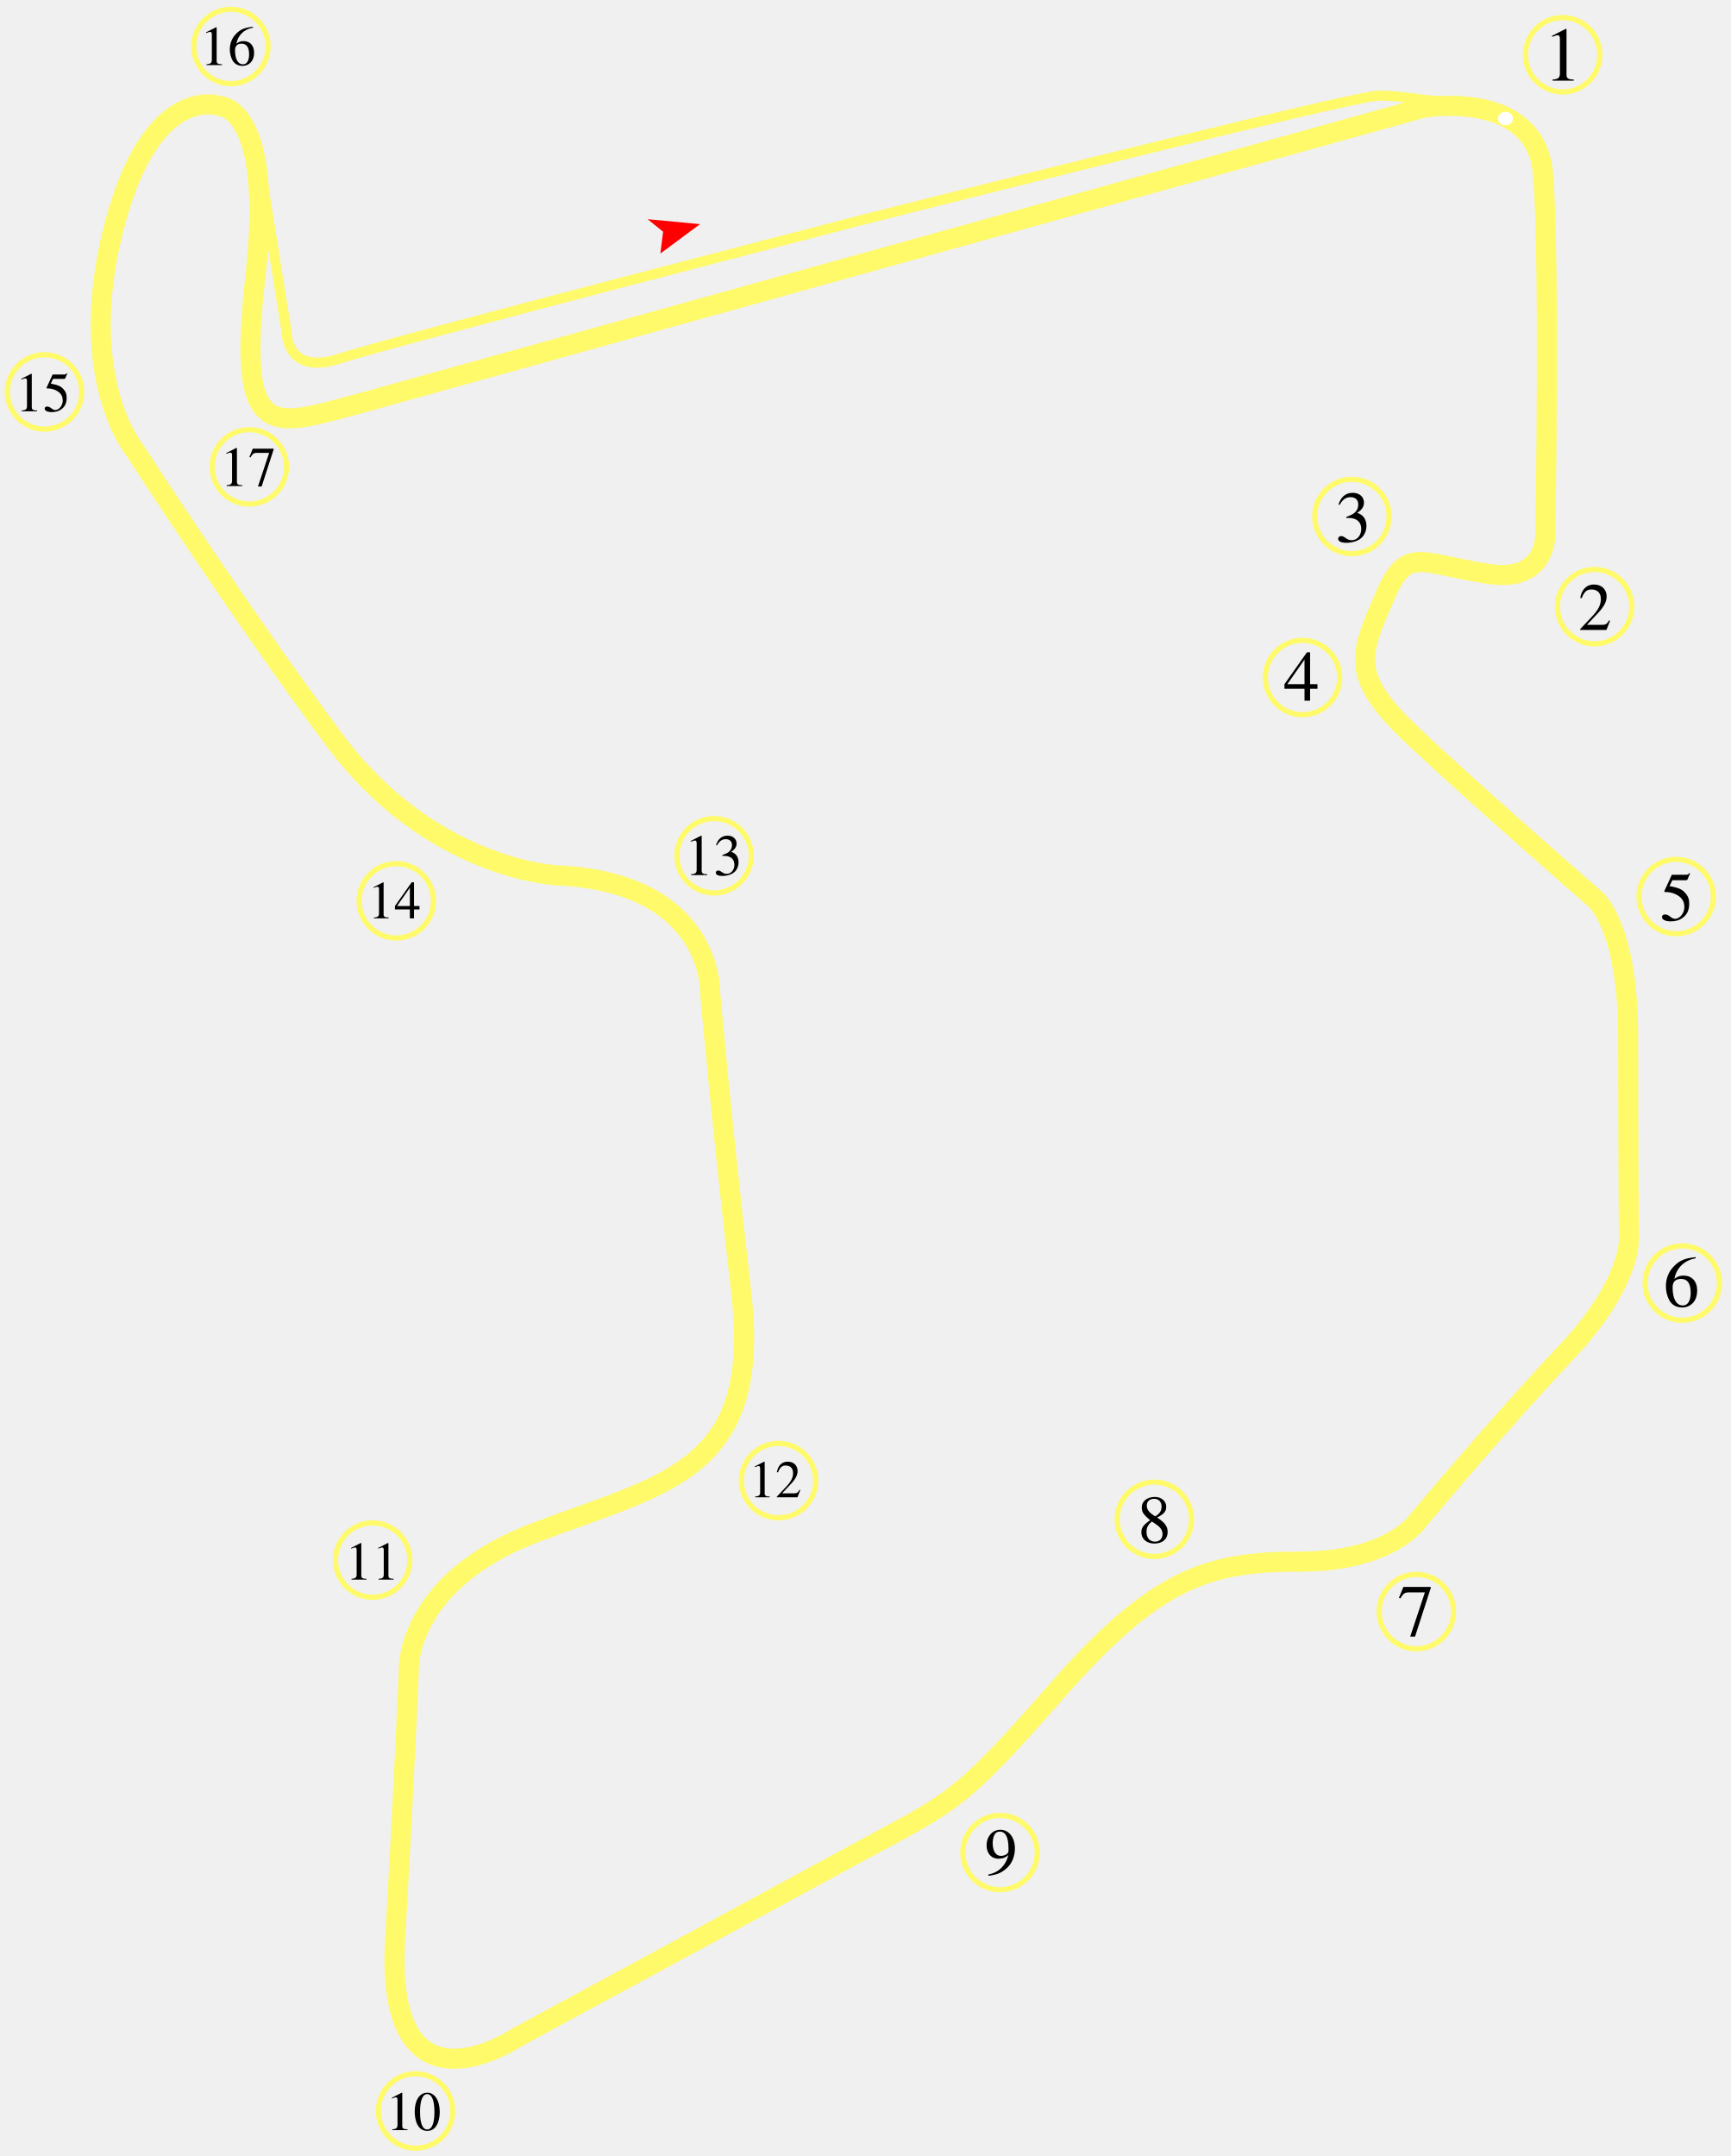
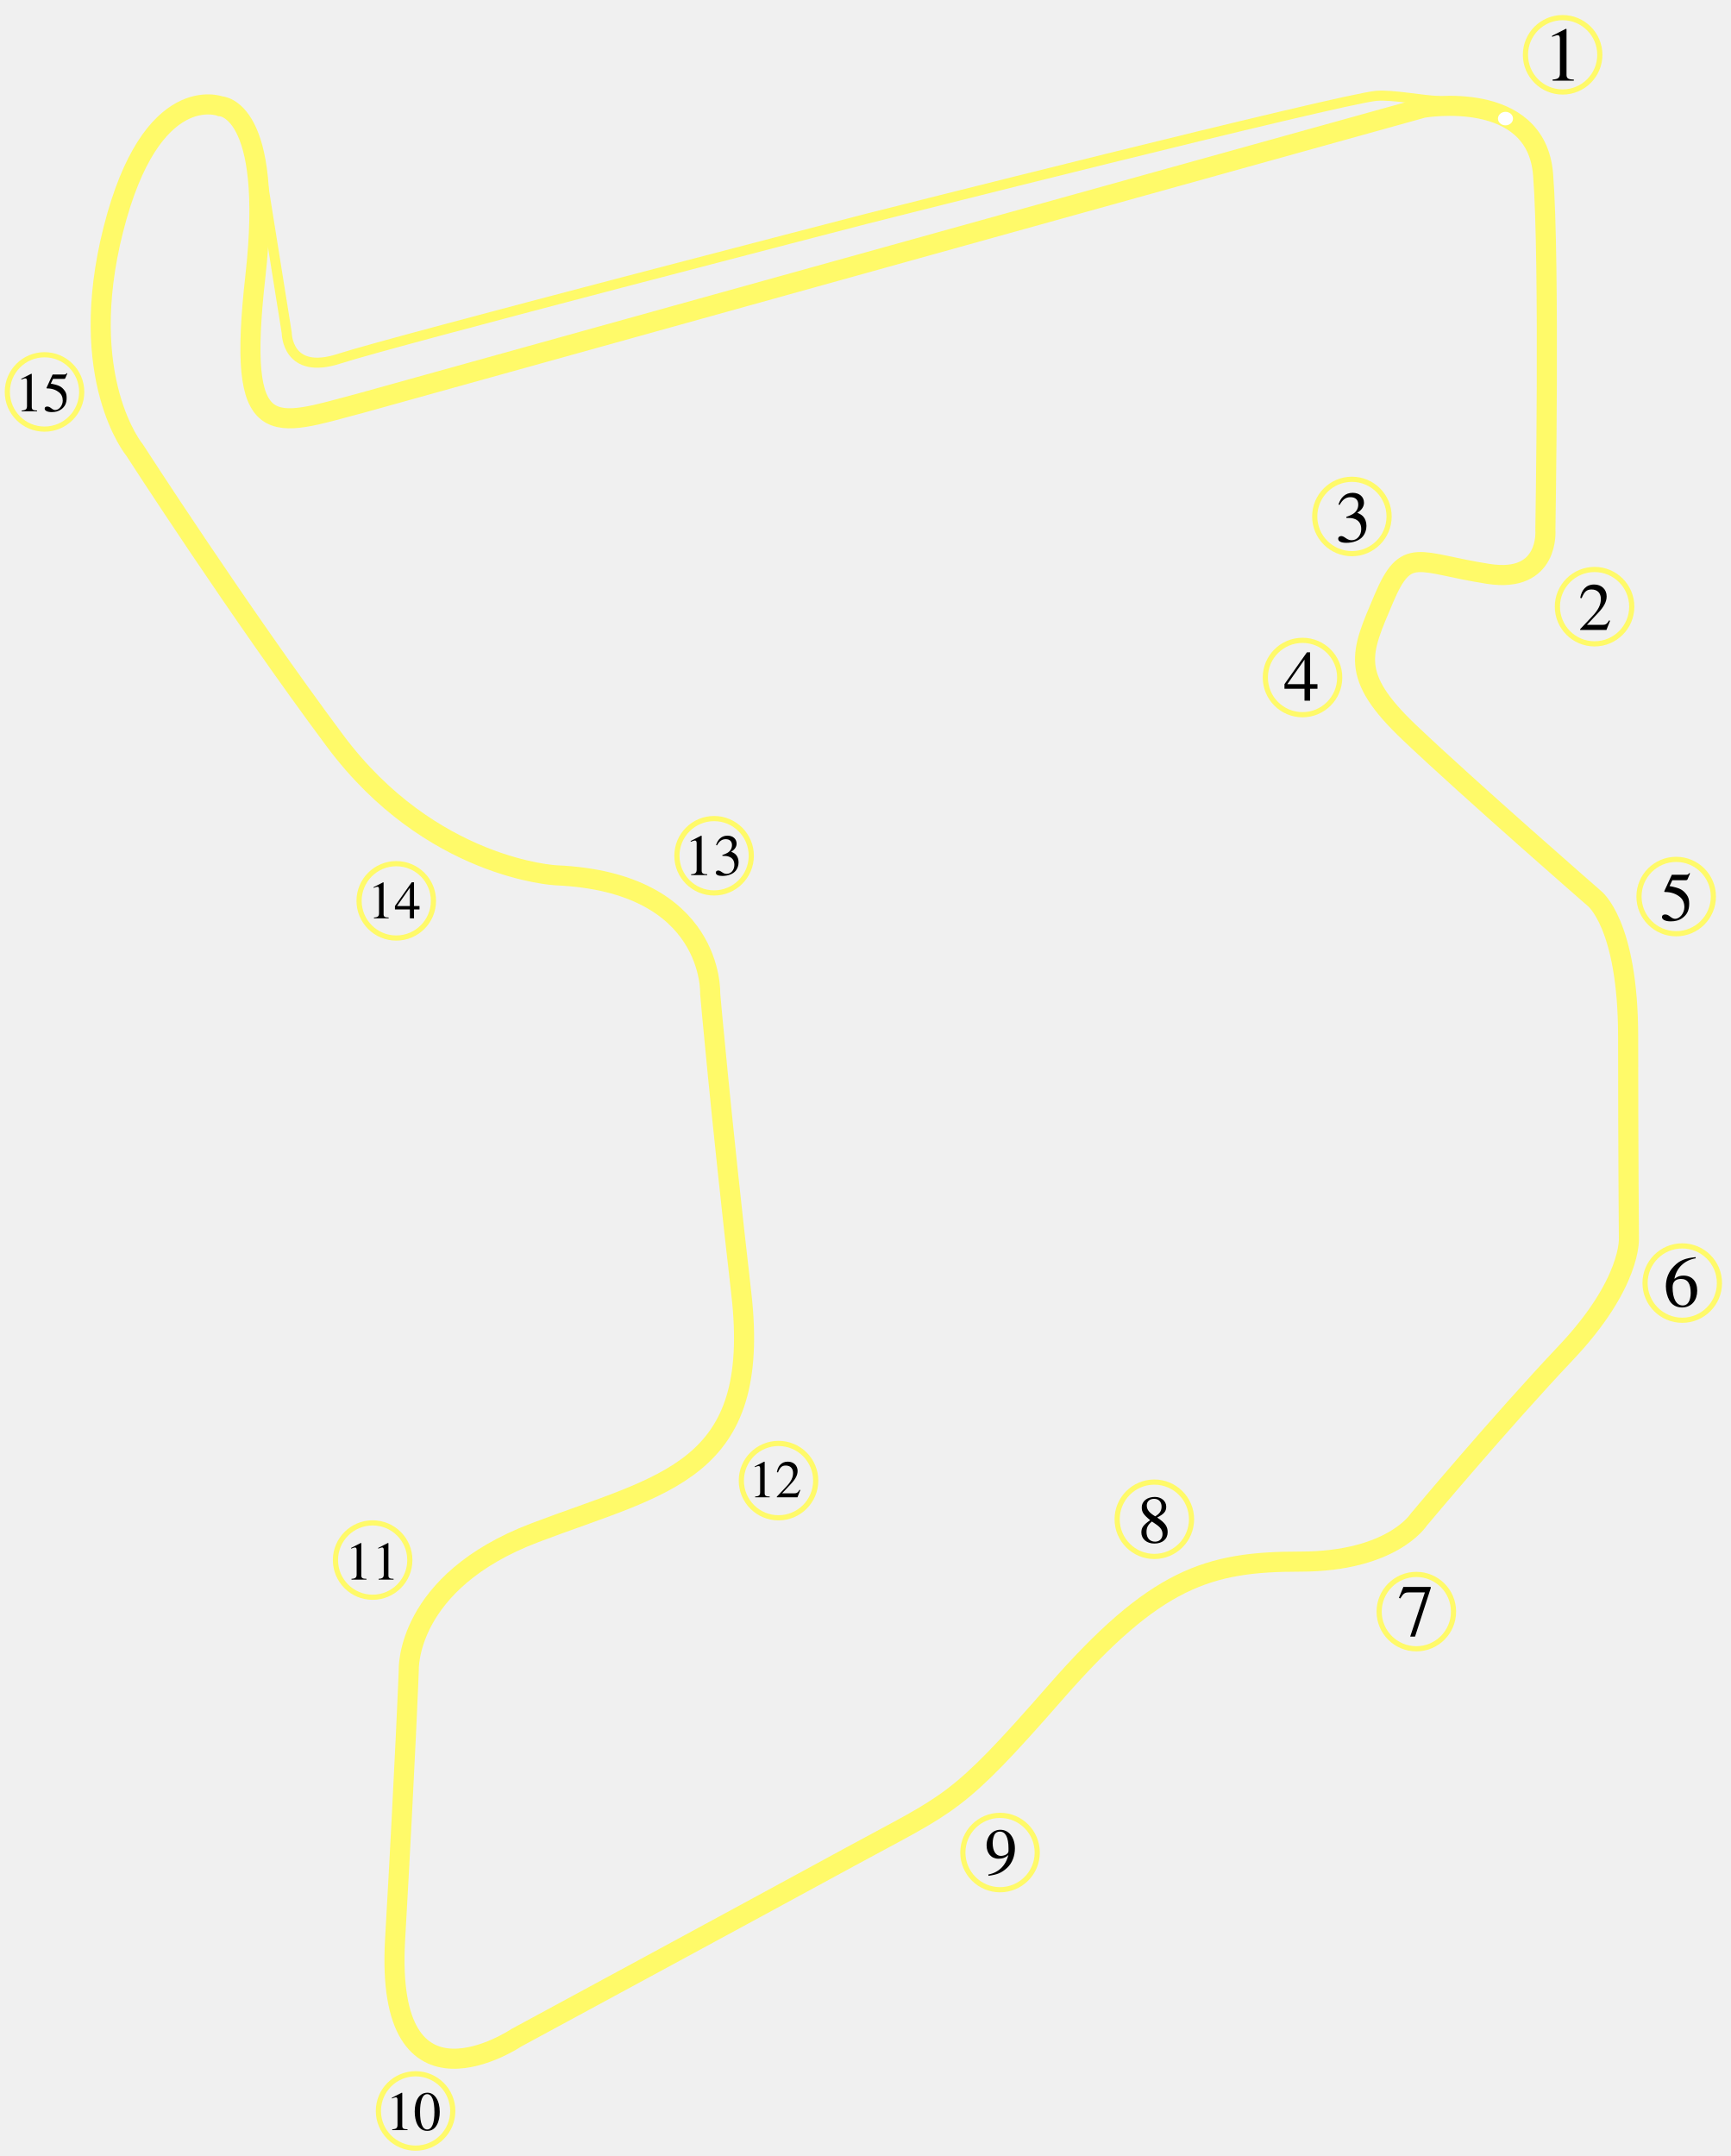
<svg xmlns="http://www.w3.org/2000/svg" width="430.862mm" height="536.701mm" viewBox="0 0 430.862 536.701" version="1.1" id="svg1">
  <defs id="defs1" />
  <g id="layer1" transform="translate(141.2875,177.0063)">
    <path id="path33" d="m -51.448,-76.664 264.394,-73.516 c 0,0 28.159,-4.914 29.86,16.631 1.701,21.545 0.567,88.446 0.567,88.446 0,0 1.17,13.329 -14.174,10.961 -17.626,-2.719 -20.411,-7.182 -26.08,6.237 -5.67,13.418 -8.693,18.899 6.426,33.262 15.119,14.363 45.924,41.199 45.924,41.199 0,0 8.504,6.237 8.504,34.585 0,28.348 0.189,50.082 0.189,50.082 0,0 0.756,11.15 -15.686,28.537 -16.442,17.387 -36.664,41.577 -36.664,41.577 0,0 -6.615,10.394 -29.482,10.394 -22.868,0 -35.908,3.969 -60.854,32.506 -24.946,28.537 -25.891,27.214 -51.216,41.01 -25.324,13.796 -82.966,44.979 -82.966,44.979 0,0 -32.884,22.112 -30.238,-24.379 2.646,-46.491 3.402,-67.091 3.402,-67.091 0,0 -0.945,-21.923 31.372,-34.207 32.317,-12.284 56.507,-15.119 51.405,-59.531 -5.103,-44.412 -7.749,-74.65 -7.749,-74.65 0,0 1.134,-27.781 -38.365,-29.482 0,0 -31.183,-1.512 -54.996,-33.451 -23.812,-31.939 -49.893,-72.382 -49.893,-72.382 0,0 -14.741,-17.765 -5.292,-54.996 9.449,-37.231 26.647,-30.616 26.647,-30.616 0,0 13.418,0.189 8.693,42.333 -4.725,42.144 4.158,37.42 26.269,31.561 z" style="display:inline;fill:none;stroke:#fffa69;stroke-width:5;stroke-linecap:butt;stroke-linejoin:miter;stroke-miterlimit:4;stroke-dasharray:none;stroke-opacity:1" />
    <path id="path19" style="font-size:4.237px;fill:#ffffff;stroke-width:0.199" d="m 235.316,-147.483 a 1.871,1.684 0 0 1 -1.871,1.684 1.871,1.684 0 0 1 -1.871,-1.684 1.871,1.684 0 0 1 1.871,-1.684 1.871,1.684 0 0 1 1.871,1.684 z" />
    <path id="path873" d="m -76.062,-132.628 6.147,38.487 c 0,0 0,10.691 13.096,6.414 13.096,-4.276 130.962,-34.745 130.962,-34.745 0,0 118.271,-29.908 127.157,-30.676 3.941,-0.341 11.14,1.111 15.501,1.291 4.342,0.179 -102.396,27.052 -98.827,28.316" style="display:inline;fill:none;stroke:#fffa69;stroke-width:2.5;stroke-linecap:butt;stroke-linejoin:miter;stroke-miterlimit:4;stroke-dasharray:none;stroke-opacity:1" />
    <g id="g1" transform="translate(1.670625)">
      <path id="path960" style="display:inline;fill:none;stroke:#fffa69;stroke-width:1.288" d="m 255.255,-163.364 a 9.257,9.257 0 0 1 -9.257,9.257 9.257,9.257 0 0 1 -9.257,-9.257 9.257,9.257 0 0 1 9.257,-9.257 9.257,9.257 0 0 1 9.257,9.257 z" />
      <path style="font-size:19.102px;line-height:1.25;font-family:STIX;-inkscape-font-specification:STIX;stroke-width:0.895" d="m 248.778,-156.92 v -0.287 c -1.433,0 -1.815,-0.344 -1.815,-1.165 v -11.404 l -0.172,-0.057 -3.419,1.738 v 0.267 l 0.516,-0.191 c 0.344,-0.134 0.669,-0.229 0.86,-0.229 0.401,0 0.573,0.287 0.573,0.936 v 8.577 c 0,1.051 -0.401,1.452 -1.815,1.528 v 0.287 z" id="text1017" />
    </g>
    <path id="path960-8" style="display:inline;fill:none;stroke:#fffa69;stroke-width:1.288" d="m 264.876,-25.987 a 9.257,9.257 0 0 1 -9.257,9.257 9.257,9.257 0 0 1 -9.257,-9.257 9.257,9.257 0 0 1 9.257,-9.257 9.257,9.257 0 0 1 9.257,9.257 z" />
    <path style="font-size:14.538px;line-height:1.25;font-family:STIX;-inkscape-font-specification:STIX;white-space:pre;stroke-width:0.681" d="m 257.942,-22.925 -0.204,-0.087 c -0.48,0.814 -0.785,0.974 -1.396,0.974 h -3.402 l 2.399,-2.559 c 1.294,-1.367 1.861,-2.457 1.861,-3.605 0,-1.439 -1.047,-2.559 -2.689,-2.559 -1.788,0 -2.719,1.192 -3.024,2.893 l 0.305,0.073 c 0.582,-1.425 1.09,-1.89 2.137,-1.89 1.236,0 2.021,0.727 2.021,2.05 0,1.236 -0.523,2.341 -1.89,3.78 l -2.588,2.748 v 0.174 h 5.684 z" id="text1017-5" transform="matrix(1.151107,0,0,1.151107,-37.44228,3.905695)" />
    <path id="path960-1" style="display:inline;fill:none;stroke:#fffa69;stroke-width:1.288" d="m 204.473,-48.438 a 9.257,9.257 0 0 1 -9.257,9.257 9.257,9.257 0 0 1 -9.257,-9.257 9.257,9.257 0 0 1 9.257,-9.257 9.257,9.257 0 0 1 9.257,9.257 z" />
    <path style="font-size:18.035px;line-height:1.25;font-family:STIX;-inkscape-font-specification:STIX;stroke-width:0.845" d="m 192.162,-51.331 c 0.739,-1.335 1.569,-1.912 2.687,-1.912 1.19,0 1.948,0.613 1.948,1.84 0,1.1 -0.577,1.912 -1.461,2.417 -0.361,0.216 -0.83,0.415 -1.515,0.649 v 0.252 c 1.028,0 1.443,0.054 1.84,0.18 1.244,0.361 1.876,1.244 1.876,2.615 0,1.533 -1.01,2.759 -2.345,2.759 -0.505,0 -0.884,-0.09 -1.551,-0.559 -0.505,-0.361 -0.794,-0.469 -1.1,-0.469 -0.415,0 -0.739,0.271 -0.739,0.649 0,0.649 0.703,1.028 2.02,1.028 1.605,0 3.318,-0.523 4.184,-1.677 0.523,-0.685 0.83,-1.569 0.83,-2.525 0,-0.938 -0.289,-1.767 -0.794,-2.327 -0.379,-0.397 -0.703,-0.613 -1.497,-0.956 1.208,-0.721 1.677,-1.623 1.677,-2.489 0,-1.479 -1.136,-2.471 -2.813,-2.471 -1.876,0 -3.012,1.208 -3.535,2.922 z" id="text1017-7" />
    <path id="path960-3" style="display:inline;fill:none;stroke:#fffa69;stroke-width:1.288" d="m 192.179,-8.347 a 9.257,9.257 0 0 1 -9.257,9.257 9.257,9.257 0 0 1 -9.257,-9.257 9.257,9.257 0 0 1 9.257,-9.257 9.257,9.257 0 0 1 9.257,9.257 z" />
    <path style="font-size:17.816px;line-height:1.25;font-family:STIX;-inkscape-font-specification:STIX;stroke-width:0.835" d="m 186.642,-5.555 v -1.14 h -1.835 v -7.928 h -0.784 l -5.594,7.928 v 1.14 h 4.989 v 2.975 h 1.39 v -2.975 z m -3.225,-1.14 h -4.276 l 4.276,-6.111 z" id="text1017-4" />
    <path id="path960-38" style="display:inline;fill:none;stroke:#fffa69;stroke-width:1.288" d="m 285.189,46.176 a 9.257,9.257 0 0 1 -9.257,9.257 9.257,9.257 0 0 1 -9.257,-9.257 9.257,9.257 0 0 1 9.257,-9.257 9.257,9.257 0 0 1 9.257,9.257 z" />
    <path style="font-size:14.538px;line-height:1.25;font-family:STIX;-inkscape-font-specification:STIX;white-space:pre;stroke-width:0.681" d="m 277.731,41.329 -0.131,-0.102 c -0.233,0.305 -0.363,0.378 -0.698,0.378 h -3.009 l -1.585,3.445 c 0,0 -0.015,0.044 -0.015,0.073 0,0.087 0.044,0.116 0.174,0.116 1.396,0 2.413,0.465 3.097,1.018 0.654,0.523 0.974,1.25 0.974,2.181 0,1.25 -0.945,2.457 -1.963,2.457 -0.291,0 -0.625,-0.131 -1.032,-0.465 -0.465,-0.378 -0.741,-0.451 -1.076,-0.451 -0.407,0 -0.654,0.189 -0.654,0.552 0,0.552 0.756,0.901 1.846,0.901 0.989,0 1.788,-0.218 2.471,-0.712 0.989,-0.727 1.425,-1.628 1.425,-3.024 0,-0.77 -0.131,-1.323 -0.509,-1.846 -0.829,-1.148 -1.556,-1.468 -3.634,-1.861 l 0.582,-1.236 h 2.82 c 0.233,0 0.349,-0.087 0.393,-0.189 z" id="text1017-3" transform="matrix(1.18006,0,0,1.18006,-48.36179,-8.342188)" />
    <g id="g16" transform="translate(-2.231364)">
      <path id="path960-5" style="display:inline;fill:none;stroke:#fffa69;stroke-width:1.288" d="m 288.931,142.393 a 9.257,9.257 0 0 1 -9.257,9.257 9.257,9.257 0 0 1 -9.257,-9.257 9.257,9.257 0 0 1 9.257,-9.257 9.257,9.257 0 0 1 9.257,9.257 z" />
      <path style="font-size:17.959px;line-height:1.25;font-family:STIX;-inkscape-font-specification:STIX;stroke-width:0.842" d="m 282.999,135.937 c -2.478,0.269 -3.897,0.7 -5.442,2.317 -1.275,1.311 -1.958,3.017 -1.958,4.957 0,1.257 0.341,2.532 0.844,3.448 0.629,1.149 1.76,1.814 3.179,1.814 1.185,0 2.191,-0.485 2.856,-1.311 0.593,-0.718 0.916,-1.724 0.916,-2.874 0,-2.317 -1.293,-3.754 -3.394,-3.754 -0.79,0 -1.401,0.126 -2.281,0.808 0.485,-2.712 2.496,-4.651 5.316,-5.118 z m -1.221,8.908 c 0,1.832 -0.664,3.125 -1.958,3.125 -1.688,0 -2.55,-1.796 -2.55,-4.526 0,-1.652 1.06,-2.083 2.083,-2.083 1.67,0 2.425,1.185 2.425,3.484 z" id="text1017-1" />
    </g>
    <path id="path960-7" style="display:inline;fill:none;stroke:#fffa69;stroke-width:1.288" d="m 220.51,224.177 a 9.257,9.257 0 0 1 -9.257,9.257 9.257,9.257 0 0 1 -9.257,-9.257 9.257,9.257 0 0 1 9.257,-9.257 9.257,9.257 0 0 1 9.257,9.257 z" />
    <path style="font-size:18.456px;line-height:1.25;font-family:STIX;-inkscape-font-specification:STIX;stroke-width:0.865" d="m 214.839,218.327 v -0.295 h -6.81 l -1.107,2.713 0.332,0.166 c 0.775,-1.255 1.089,-1.513 2.159,-1.513 h 3.968 l -3.654,11 h 1.2 z" id="text1017-6" />
    <path id="path960-71" style="display:inline;fill:none;stroke:#fffa69;stroke-width:1.288" d="m 155.296,201.192 a 9.257,9.257 0 0 1 -9.257,9.257 9.257,9.257 0 0 1 -9.257,-9.257 9.257,9.257 0 0 1 9.257,-9.257 9.257,9.257 0 0 1 9.257,9.257 z" />
    <path style="font-size:14.538px;line-height:1.25;font-family:STIX;-inkscape-font-specification:STIX;white-space:pre;stroke-width:0.681" d="m 147.94,203.992 c 0,-1.163 -0.465,-1.948 -2.253,-3.14 1.439,-0.77 1.948,-1.265 1.948,-2.355 0,-1.134 -1.003,-2.079 -2.442,-2.079 -1.614,0 -2.82,0.872 -2.82,2.268 0,0.945 0.305,1.497 1.803,2.733 -1.556,1.09 -1.89,1.657 -1.89,2.66 0,1.367 1.148,2.37 2.791,2.37 1.745,0 2.864,-0.959 2.864,-2.457 z m -1.308,-5.495 c 0,0.901 -0.378,1.512 -1.367,2.093 -1.279,-0.756 -1.817,-1.425 -1.817,-2.326 0,-0.901 0.625,-1.439 1.599,-1.439 0.989,0 1.585,0.669 1.585,1.672 z m -1.221,3.794 c 0.989,0.669 1.425,1.25 1.425,2.152 0,0.945 -0.654,1.599 -1.599,1.599 -1.105,0 -1.846,-0.756 -1.846,-2.093 0,-0.945 0.305,-1.541 1.163,-2.239 z" id="text1017-16" transform="matrix(1.157021,0,0,1.157021,-21.81665,-31.62932)" />
    <path style="display:inline;fill:none;stroke:#fffa69;stroke-width:0.681px;stroke-linecap:butt;stroke-linejoin:miter;stroke-opacity:1" d="M 89.016,262.275 Z" id="path1152" />
    <path id="path960-30" style="display:inline;fill:none;stroke:#fffa69;stroke-width:1.288" d="m 116.891,284.155 a 9.257,9.257 0 0 1 -9.257,9.257 9.257,9.257 0 0 1 -9.257,-9.257 9.257,9.257 0 0 1 9.257,-9.257 9.257,9.257 0 0 1 9.257,9.257 z" />
    <path style="font-size:16.418px;line-height:1.25;font-family:STIX;-inkscape-font-specification:STIX;stroke-width:0.77" d="m 104.764,289.945 c 2.134,-0.296 3.202,-0.69 4.597,-1.954 1.313,-1.199 1.97,-2.988 1.97,-4.876 0,-1.379 -0.394,-2.561 -1.051,-3.382 -0.64,-0.788 -1.527,-1.248 -2.578,-1.248 -1.954,0 -3.415,1.658 -3.415,3.875 0,2.003 1.182,3.333 2.955,3.333 0.969,0 1.757,-0.246 2.463,-0.936 -0.657,2.693 -2.496,4.416 -4.991,4.86 z m 4.975,-6.19 c 0,0.87 -1.199,1.231 -1.921,1.231 -1.231,0 -2.019,-1.231 -2.019,-3.185 0,-0.887 0.246,-1.855 0.575,-2.299 0.279,-0.361 0.706,-0.558 1.199,-0.558 1.428,0 2.167,1.412 2.167,4.17 z" id="text1017-0" />
    <g id="g8" transform="translate(0,-1.312567)">
      <path id="path960-88" style="display:inline;fill:none;stroke:#fffa69;stroke-width:1.288" d="m -28.586,349.794 a 9.257,9.257 0 0 1 -9.257,9.257 9.257,9.257 0 0 1 -9.257,-9.257 9.257,9.257 0 0 1 9.257,-9.257 9.257,9.257 0 0 1 9.257,9.257 z" />
      <path style="font-size:13.783px;line-height:1.25;font-family:STIX;-inkscape-font-specification:STIX;stroke-width:0.738" d="m -39.85,354.569 v -0.207 c -1.034,0 -1.309,-0.248 -1.309,-0.841 v -8.228 l -0.124,-0.041 -2.467,1.254 v 0.193 l 0.372,-0.138 c 0.248,-0.097 0.482,-0.165 0.62,-0.165 0.289,0 0.413,0.207 0.413,0.675 v 6.188 c 0,0.758 -0.289,1.047 -1.309,1.103 v 0.207 z m 8.021,-4.548 c 0,-2.825 -1.254,-4.769 -3.06,-4.769 -2.219,0 -3.17,2.247 -3.17,4.686 0,2.26 0.758,4.824 3.115,4.824 2.247,0 3.115,-2.371 3.115,-4.741 z m -1.323,0.069 c 0,2.729 -0.62,4.314 -1.792,4.314 -1.185,0 -1.792,-1.571 -1.792,-4.369 0,-2.798 0.62,-4.424 1.764,-4.424 1.213,0 1.819,1.613 1.819,4.479 z" id="text1017-68" />
    </g>
    <path id="path960-88-6" style="display:inline;fill:none;stroke:#fffa69;stroke-width:1.288" d="m -39.276,211.348 a 9.257,9.257 0 0 1 -9.257,9.257 9.257,9.257 0 0 1 -9.257,-9.257 9.257,9.257 0 0 1 9.257,-9.257 9.257,9.257 0 0 1 9.257,9.257 z" />
    <path style="font-size:13.497px;line-height:1.25;font-family:STIX;-inkscape-font-specification:STIX;stroke-width:0.723" d="m -50.071,216.215 v -0.202 c -1.012,0 -1.282,-0.243 -1.282,-0.823 v -8.058 l -0.121,-0.041 -2.416,1.228 v 0.189 l 0.364,-0.135 c 0.243,-0.095 0.472,-0.162 0.607,-0.162 0.283,0 0.405,0.202 0.405,0.661 v 6.06 c 0,0.742 -0.283,1.026 -1.282,1.08 v 0.202 z m 6.749,0 v -0.202 c -1.012,0 -1.282,-0.243 -1.282,-0.823 v -8.058 l -0.121,-0.041 -2.416,1.228 v 0.189 l 0.364,-0.135 c 0.243,-0.095 0.472,-0.162 0.607,-0.162 0.283,0 0.405,0.202 0.405,0.661 v 6.06 c 0,0.742 -0.283,1.026 -1.282,1.08 v 0.202 z" id="text1017-68-5" />
    <path id="path960-88-4" style="display:inline;fill:none;stroke:#fffa69;stroke-width:1.288;filter:url(#filter1053)" d="m 61.751,191.57 a 9.257,9.257 0 0 1 -9.257,9.257 9.257,9.257 0 0 1 -9.257,-9.257 9.257,9.257 0 0 1 9.257,-9.257 9.257,9.257 0 0 1 9.257,9.257 z" />
    <path style="font-size:13.132px;line-height:1.25;font-family:STIX;-inkscape-font-specification:STIX;stroke-width:0.704" d="M 50.297,195.726 V 195.529 c -0.985,0 -1.248,-0.236 -1.248,-0.801 v -7.84 l -0.118,-0.039 -2.351,1.195 v 0.184 l 0.355,-0.131 c 0.236,-0.092 0.46,-0.158 0.591,-0.158 0.276,0 0.394,0.197 0.394,0.643 v 5.896 c 0,0.722 -0.276,0.998 -1.248,1.051 v 0.197 z m 7.617,-1.799 -0.184,-0.079 c -0.433,0.735 -0.709,0.88 -1.261,0.88 h -3.073 l 2.167,-2.311 c 1.169,-1.234 1.681,-2.219 1.681,-3.257 0,-1.3 -0.946,-2.311 -2.429,-2.311 -1.615,0 -2.456,1.077 -2.732,2.613 l 0.276,0.066 c 0.525,-1.287 0.985,-1.707 1.93,-1.707 1.116,0 1.825,0.657 1.825,1.852 0,1.116 -0.473,2.114 -1.707,3.414 l -2.338,2.482 v 0.158 h 5.135 z" id="text1017-68-2" />
    <path id="path960-88-7" style="display:inline;fill:none;stroke:#fffa69;stroke-width:1.288;filter:url(#filter1053)" d="m 45.715,36.019 a 9.257,9.257 0 0 1 -9.257,9.257 9.257,9.257 0 0 1 -9.257,-9.257 9.257,9.257 0 0 1 9.257,-9.257 9.257,9.257 0 0 1 9.257,9.257 z" />
    <path style="font-size:14.531px;line-height:1.25;font-family:STIX;-inkscape-font-specification:STIX;stroke-width:0.778" d="m 34.75,40.843 v -0.218 c -1.09,0 -1.38,-0.262 -1.38,-0.886 v -8.675 l -0.131,-0.044 -2.601,1.322 v 0.203 l 0.392,-0.145 c 0.262,-0.102 0.509,-0.174 0.654,-0.174 0.305,0 0.436,0.218 0.436,0.712 v 6.525 c 0,0.799 -0.305,1.104 -1.38,1.163 v 0.218 z m 2.427,-7.411 c 0.596,-1.075 1.264,-1.54 2.165,-1.54 0.959,0 1.569,0.494 1.569,1.482 0,0.886 -0.465,1.54 -1.177,1.947 -0.291,0.174 -0.668,0.334 -1.221,0.523 v 0.203 c 0.828,0 1.163,0.044 1.482,0.145 1.003,0.291 1.511,1.003 1.511,2.107 0,1.235 -0.814,2.223 -1.889,2.223 -0.407,0 -0.712,-0.073 -1.25,-0.45 -0.407,-0.291 -0.639,-0.378 -0.886,-0.378 -0.334,0 -0.596,0.218 -0.596,0.523 0,0.523 0.567,0.828 1.628,0.828 1.293,0 2.674,-0.421 3.371,-1.351 0.421,-0.552 0.668,-1.264 0.668,-2.034 0,-0.756 -0.233,-1.424 -0.639,-1.875 -0.305,-0.32 -0.567,-0.494 -1.206,-0.77 0.974,-0.581 1.351,-1.308 1.351,-2.005 0,-1.192 -0.915,-1.991 -2.267,-1.991 -1.511,0 -2.427,0.974 -2.848,2.354 z" id="text1017-68-6" />
    <path id="path960-88-5" style="display:inline;fill:none;stroke:#fffa69;stroke-width:1.288;filter:url(#filter1053)" d="m -33.396,47.245 a 9.257,9.257 0 0 1 -9.257,9.257 9.257,9.257 0 0 1 -9.257,-9.257 9.257,9.257 0 0 1 9.257,-9.257 9.257,9.257 0 0 1 9.257,9.257 z" />
    <path style="font-size:13.259px;line-height:1.25;font-family:STIX;-inkscape-font-specification:STIX;stroke-width:0.71" d="M -44.546,51.595 V 51.396 c -0.994,0 -1.26,-0.239 -1.26,-0.809 V 42.672 l -0.119,-0.04 -2.373,1.207 v 0.186 l 0.358,-0.133 c 0.239,-0.093 0.464,-0.159 0.597,-0.159 0.278,0 0.398,0.199 0.398,0.65 v 5.953 c 0,0.729 -0.278,1.008 -1.26,1.061 v 0.199 z m 7.677,-2.214 V 48.532 h -1.366 v -5.9 h -0.583 l -4.163,5.9 v 0.849 h 3.712 v 2.214 h 1.034 v -2.214 z m -2.4,-0.849 h -3.182 l 3.182,-4.548 z" id="text1017-68-0" />
    <g id="g17" transform="translate(1.18131)">
      <path id="path960-88-52" style="display:inline;fill:none;stroke:#fffa69;stroke-width:1.288;filter:url(#filter1053)" d="m -122.13,-79.441 a 9.257,9.257 0 0 1 -9.257,9.257 9.257,9.257 0 0 1 -9.257,-9.257 9.257,9.257 0 0 1 9.257,-9.257 9.257,9.257 0 0 1 9.257,9.257 z" />
      <path style="font-size:13.842px;line-height:1.25;font-family:STIX;-inkscape-font-specification:STIX;stroke-width:0.742" d="m -133.245,-74.613 v -0.208 c -1.038,0 -1.315,-0.249 -1.315,-0.844 v -8.264 l -0.125,-0.042 -2.478,1.26 v 0.194 l 0.374,-0.138 c 0.249,-0.097 0.484,-0.166 0.623,-0.166 0.291,0 0.415,0.208 0.415,0.678 v 6.215 c 0,0.761 -0.291,1.052 -1.315,1.107 v 0.208 z m 7.53,-9.427 -0.125,-0.097 c -0.221,0.291 -0.346,0.36 -0.664,0.36 h -2.865 l -1.509,3.281 c 0,0 -0.014,0.042 -0.014,0.069 0,0.083 0.042,0.111 0.166,0.111 1.329,0 2.298,0.443 2.948,0.969 0.623,0.498 0.927,1.19 0.927,2.076 0,1.19 -0.9,2.339 -1.869,2.339 -0.277,0 -0.595,-0.125 -0.983,-0.443 -0.443,-0.36 -0.706,-0.429 -1.024,-0.429 -0.388,0 -0.623,0.18 -0.623,0.526 0,0.526 0.72,0.858 1.758,0.858 0.941,0 1.703,-0.208 2.353,-0.678 0.941,-0.692 1.357,-1.55 1.357,-2.879 0,-0.734 -0.125,-1.26 -0.484,-1.758 -0.789,-1.094 -1.481,-1.398 -3.461,-1.772 l 0.554,-1.177 h 2.685 c 0.221,0 0.332,-0.083 0.374,-0.18 z" id="text1017-68-8" />
    </g>
-     <g id="g18" transform="translate(0,1.670625)">
-       <path id="path960-88-52-8" style="display:inline;fill:none;stroke:#fffa69;stroke-width:1.288;filter:url(#filter1053)" d="m -74.556,-167.106 a 9.257,9.257 0 0 1 -9.257,9.257 9.257,9.257 0 0 1 -9.257,-9.257 9.257,9.257 0 0 1 9.257,-9.257 9.257,9.257 0 0 1 9.257,9.257 z" />
-       <path style="font-size:13.946px;line-height:1.25;font-family:STIX;-inkscape-font-specification:STIX;stroke-width:0.747" d="m -86.036,-162.474 v -0.209 c -1.046,0 -1.325,-0.251 -1.325,-0.851 v -8.326 l -0.126,-0.042 -2.496,1.269 v 0.195 l 0.377,-0.139 c 0.251,-0.098 0.488,-0.167 0.628,-0.167 0.293,0 0.418,0.209 0.418,0.683 v 6.262 c 0,0.767 -0.293,1.06 -1.325,1.116 v 0.209 z m 7.698,-9.539 c -1.925,0.209 -3.026,0.544 -4.226,1.799 -0.99,1.018 -1.52,2.343 -1.52,3.849 0,0.976 0.265,1.966 0.655,2.678 0.488,0.893 1.367,1.409 2.468,1.409 0.92,0 1.701,-0.377 2.217,-1.018 0.46,-0.558 0.711,-1.339 0.711,-2.231 0,-1.799 -1.004,-2.915 -2.636,-2.915 -0.614,0 -1.088,0.098 -1.771,0.628 0.377,-2.106 1.938,-3.612 4.128,-3.975 z m -0.948,6.917 c 0,1.422 -0.516,2.427 -1.52,2.427 -1.311,0 -1.98,-1.395 -1.98,-3.514 0,-1.283 0.823,-1.618 1.618,-1.618 1.297,0 1.883,0.92 1.883,2.705 z" id="text1017-68-8-9" />
-     </g>
-     <path id="path960-88-52-8-5" style="display:inline;fill:none;stroke:#fffa69;stroke-width:1.288;filter:url(#filter1053)" d="m -69.972,-60.789 a 9.257,9.257 0 0 1 -9.257,9.257 9.257,9.257 0 0 1 -9.257,-9.257 9.257,9.257 0 0 1 9.257,-9.257 9.257,9.257 0 0 1 9.257,9.257 z" />
-     <path style="font-size:14.05px;line-height:1.25;font-family:STIX;-inkscape-font-specification:STIX;stroke-width:0.753" d="m -80.981,-56.013 v -0.211 c -1.054,0 -1.335,-0.253 -1.335,-0.857 v -8.388 l -0.126,-0.042 -2.515,1.279 v 0.197 l 0.379,-0.14 c 0.253,-0.098 0.492,-0.169 0.632,-0.169 0.295,0 0.421,0.211 0.421,0.688 v 6.308 c 0,0.773 -0.295,1.068 -1.335,1.124 v 0.211 z m 7.797,-9.076 v -0.225 h -5.184 l -0.843,2.065 0.253,0.126 c 0.59,-0.955 0.829,-1.152 1.644,-1.152 h 3.021 l -2.782,8.374 h 0.913 z" id="text1017-68-8-9-5" />
-     <path style="font-size:4.237px;fill:#ff0000;stroke:none;stroke-width:1.683;stroke-dasharray:none" d="m 32.958,-121.208 -13.05,-1.234 3.857,3.12 -0.68,5.429 z" id="path21" />
  </g>
</svg>
